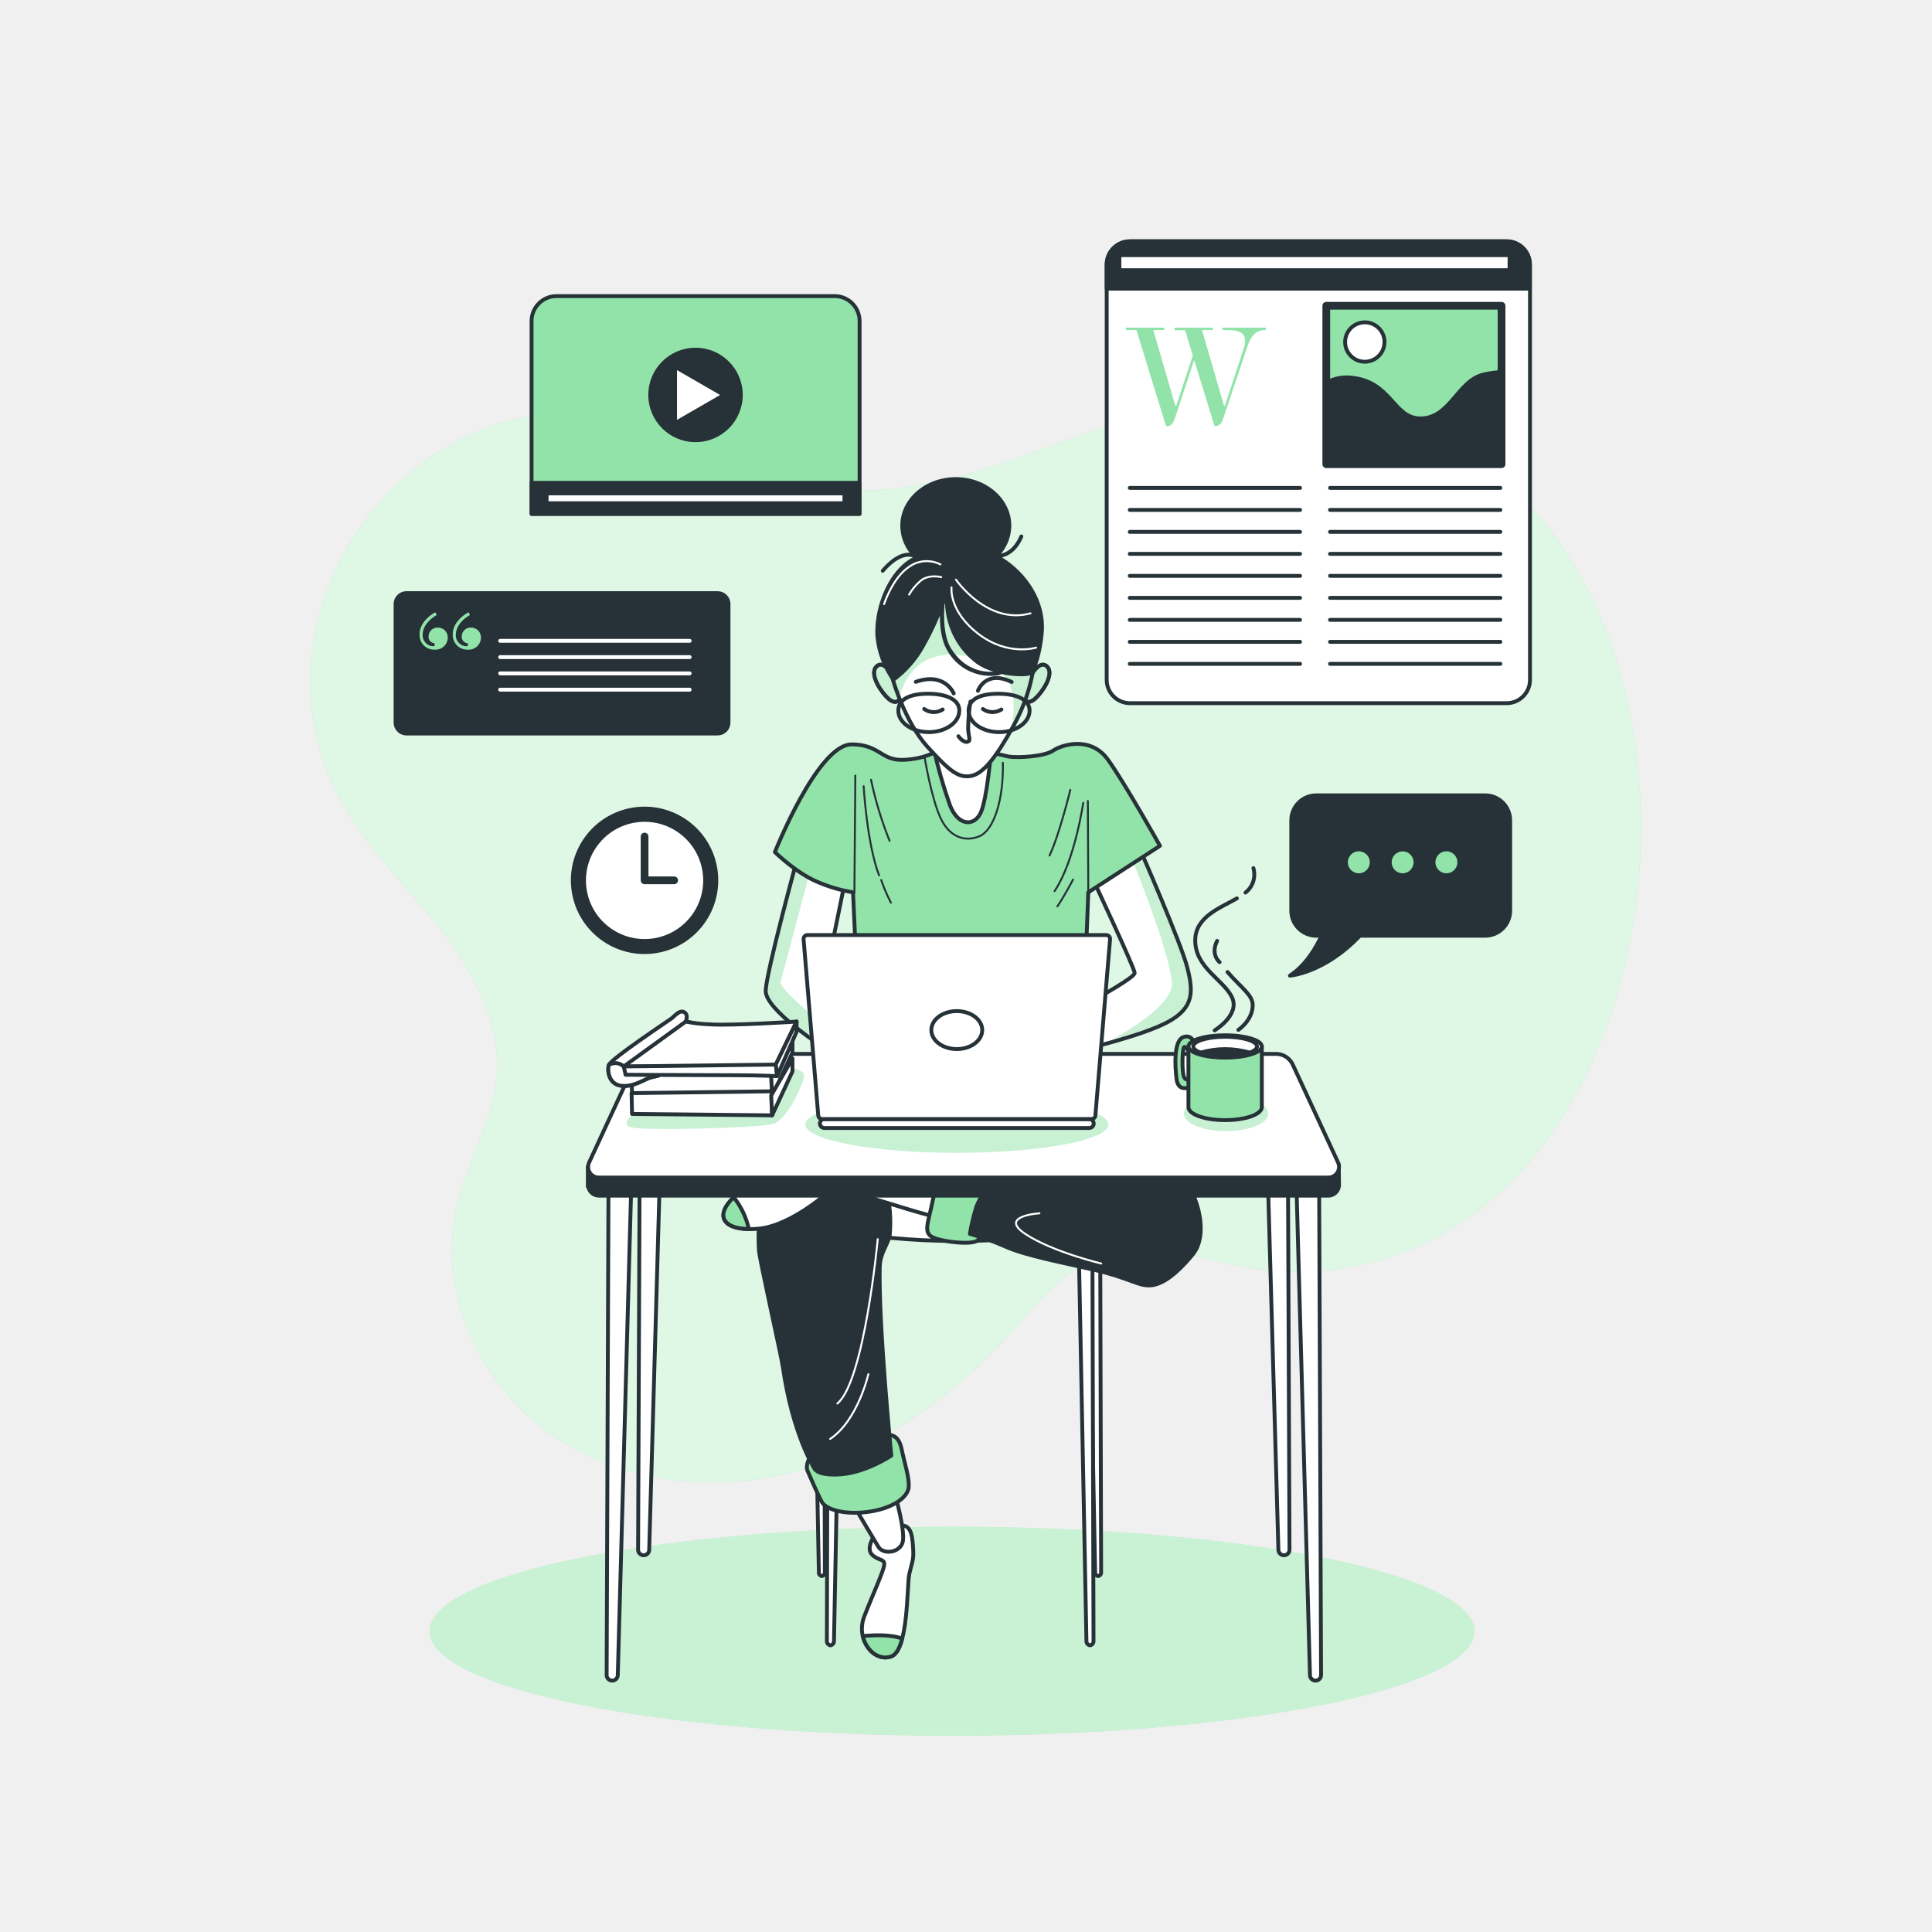
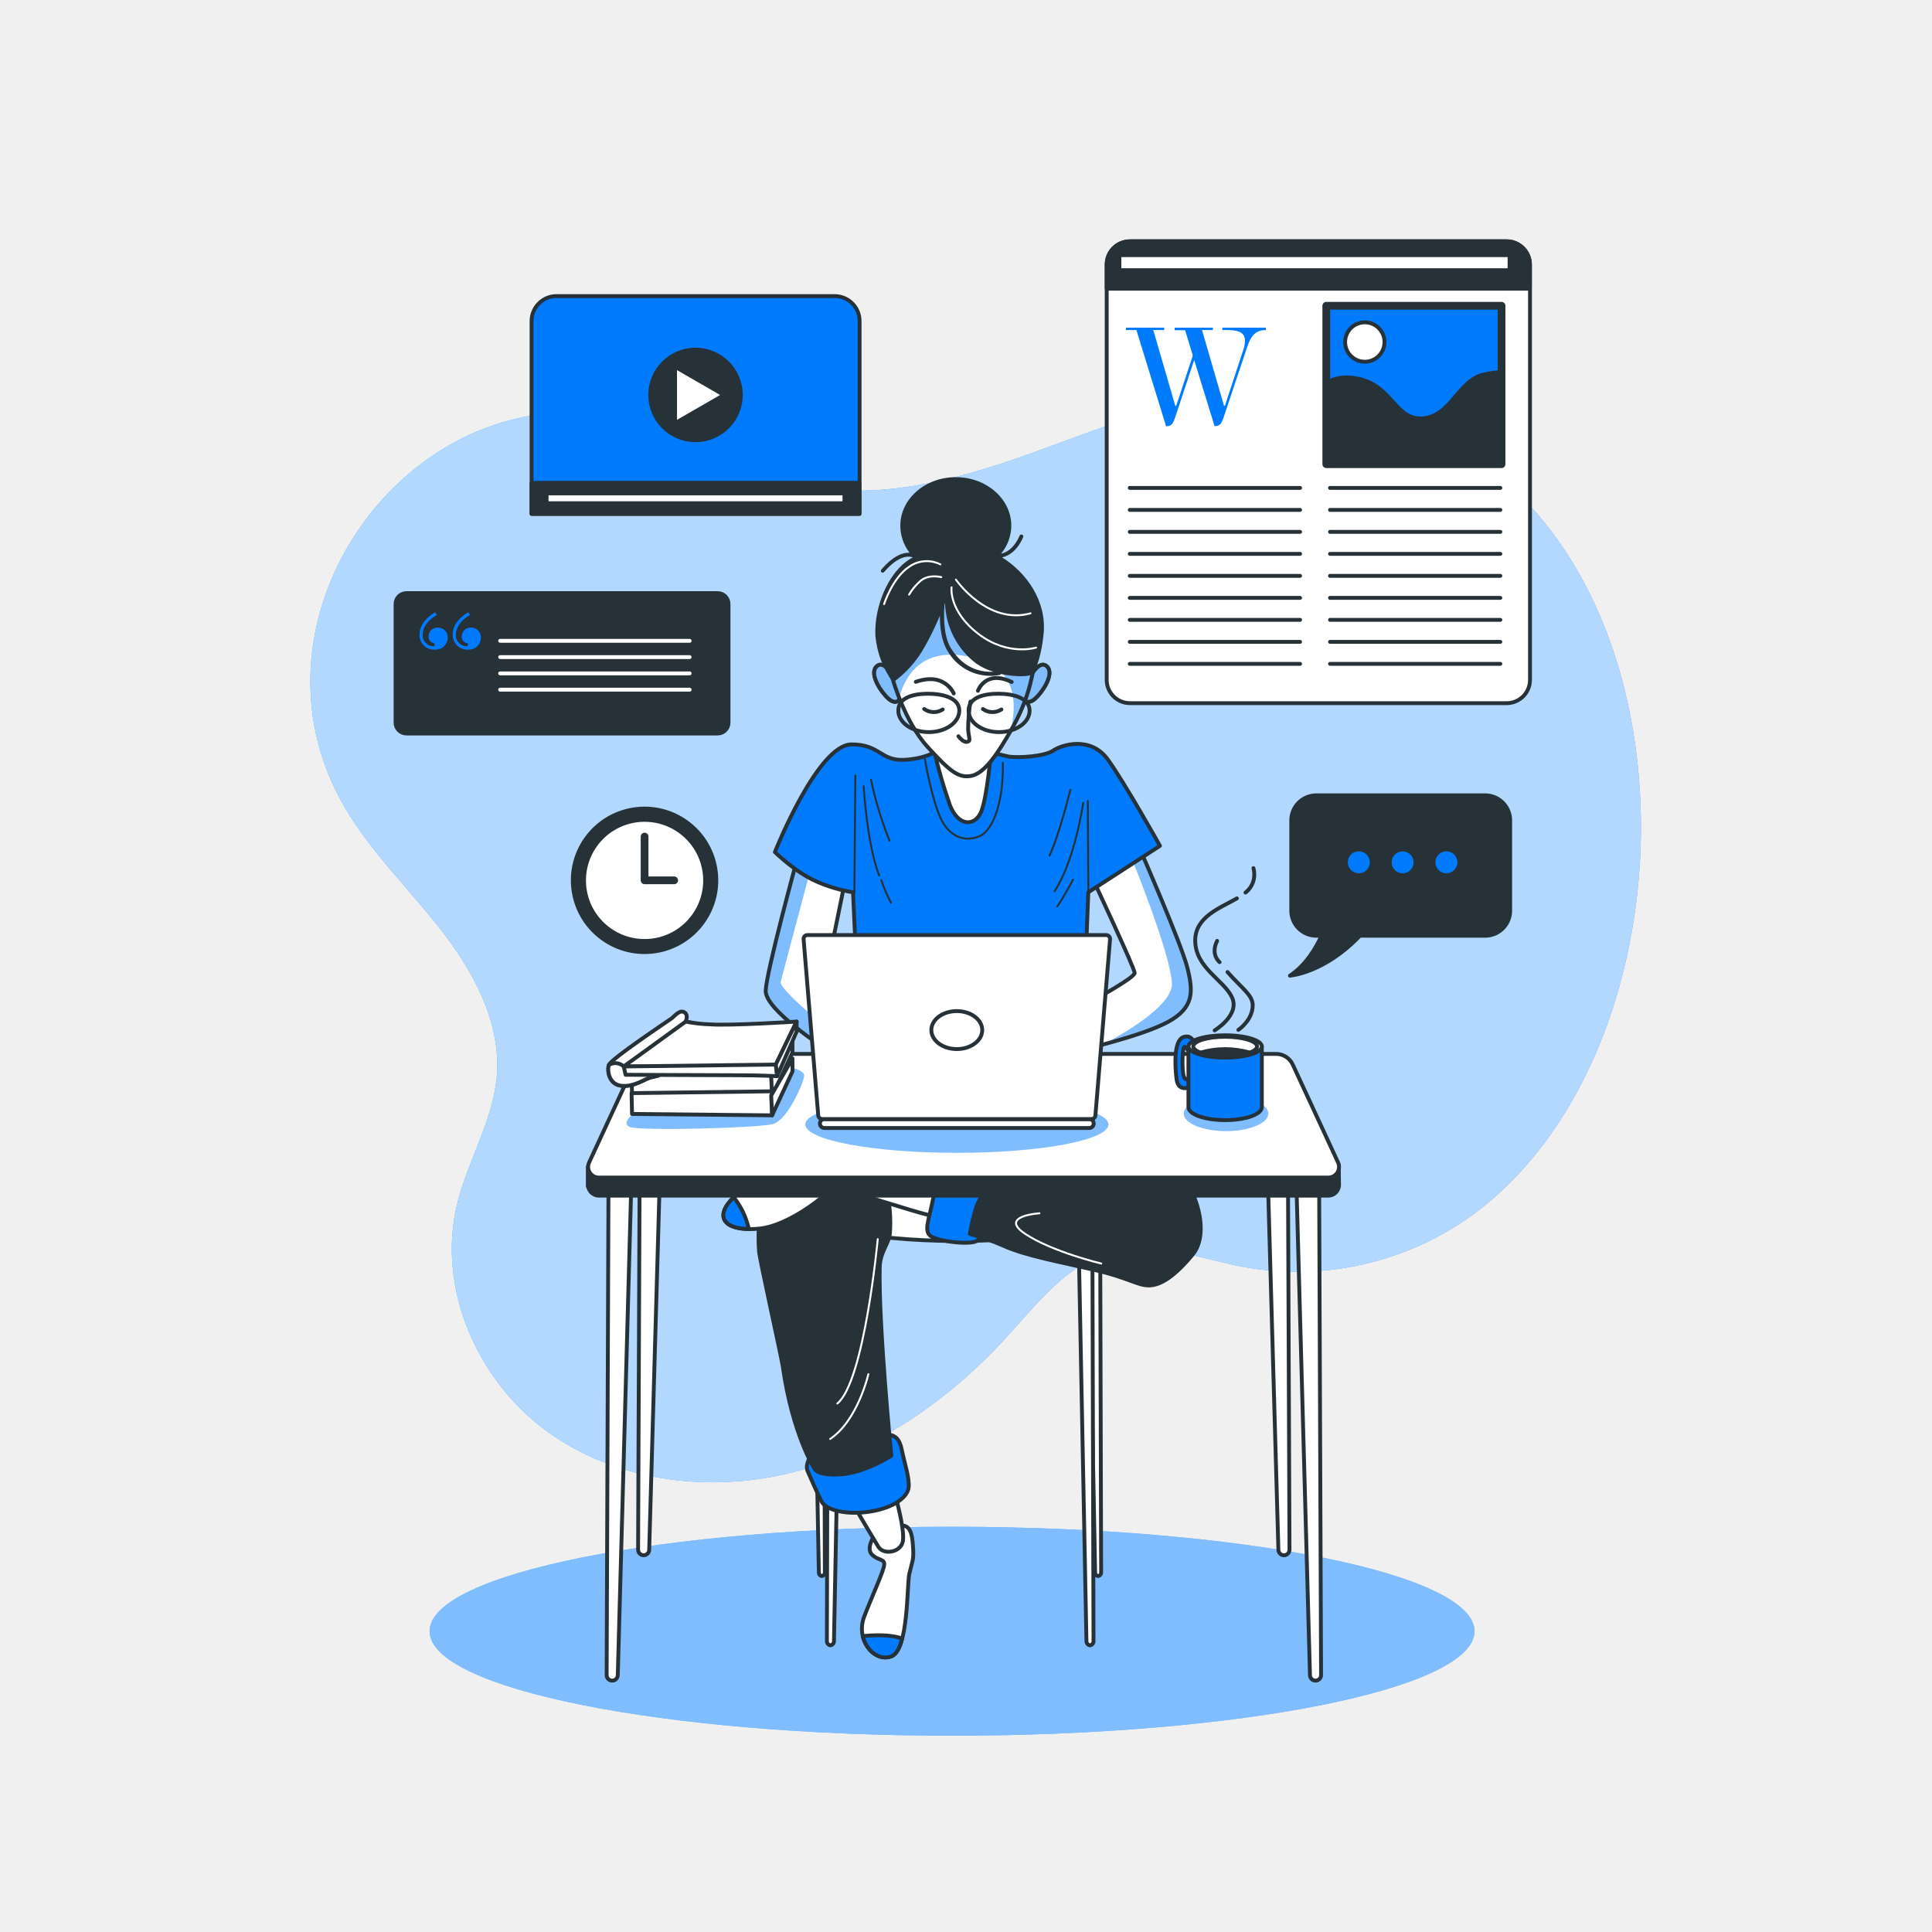
<svg xmlns="http://www.w3.org/2000/svg" viewBox="0 0 500 500">
  <defs>
-     <clipPath id="freepik--clip-path--inject-1--inject-92">
+     <clipPath id="freepik--clip-path--inject-1--inject-241">
      <path d="M283,227.87s10.65,22.73,10.65,23.93-9.45,6.34-11.25,7.42a43.72,43.72,0,0,1-4.31,2.15l1.08,10.53s16.27-3.71,23.09-7.42,6.58-7.9,5-14.12-12.09-30.26-12.09-30.26Z" style="fill:#fff;stroke:#263238;stroke-linecap:round;stroke-linejoin:round" />
    </clipPath>
-     <clipPath id="freepik--clip-path-2--inject-1--inject-92">
+     <clipPath id="freepik--clip-path-2--inject-1--inject-241">
      <path d="M206.16,222.85s-7.77,28.47-8,33.5,15.43,14.95,16,15.55-.89-17.3-.89-17.3l5.31-26Z" style="fill:#fff;stroke:#263238;stroke-linecap:round;stroke-linejoin:round" />
    </clipPath>
-     <clipPath id="freepik--clip-path-3--inject-1--inject-92">
+     <clipPath id="freepik--clip-path-3--inject-1--inject-241">
      <path d="M231.05,175.83s3.11,11,9,17.47,8,8,11.13,7.53,6.46-4.54,11.12-13,5-14.95,5.39-15.55-1-12.56-7.66-17.71-14.12-7.41-20.58-1.79S228.89,167.57,231.05,175.83Z" style="fill:#fff;stroke:#263238;stroke-linecap:round;stroke-linejoin:round" />
    </clipPath>
  </defs>
-   <g id="freepik--background-simple--inject-1--inject-92">
-     <path d="M424.57,219.77c1.53-41.42-13.35-83.34-46.15-103.29-16.19-9.85-35.12-15.62-54.06-14.77-20.32.91-39.45,9.18-58.61,16s-39.91,12.27-59.66,7.43c-14.29-3.5-26.86-12.15-41-16.09C109.38,93.54,60.87,156.75,88.13,207c6.69,12.32,17,22.2,25.67,33.23s15.94,24.35,14.77,38.32c-1,11.57-7.56,21.87-10.29,33.15-5.22,21.61,5.14,45.38,23.05,58.55S183.4,386.49,205,381.07s40.6-18.68,55.57-35.1c8-8.8,15.84-19.08,27.35-22.07,11.05-2.86,22.44,1.8,33.65,3.94a77.49,77.49,0,0,0,59.77-13.6C408.39,294.23,423.19,257.2,424.57,219.77Z" style="fill:#92E3A9" />
+   <g id="freepik--background-simple--inject-1--inject-241">
+     <path d="M424.57,219.77c1.53-41.42-13.35-83.34-46.15-103.29-16.19-9.85-35.12-15.62-54.06-14.77-20.32.91-39.45,9.18-58.61,16s-39.91,12.27-59.66,7.43c-14.29-3.5-26.86-12.15-41-16.09C109.38,93.54,60.87,156.75,88.13,207c6.69,12.32,17,22.2,25.67,33.23s15.94,24.35,14.77,38.32c-1,11.57-7.56,21.87-10.29,33.15-5.22,21.61,5.14,45.38,23.05,58.55S183.4,386.49,205,381.07s40.6-18.68,55.57-35.1c8-8.8,15.84-19.08,27.35-22.07,11.05-2.86,22.44,1.8,33.65,3.94a77.49,77.49,0,0,0,59.77-13.6C408.39,294.23,423.19,257.2,424.57,219.77Z" style="fill:#017BFE" />
    <path d="M424.57,219.77c1.53-41.42-13.35-83.34-46.15-103.29-16.19-9.85-35.12-15.62-54.06-14.77-20.32.91-39.45,9.18-58.61,16s-39.91,12.27-59.66,7.43c-14.29-3.5-26.86-12.15-41-16.09C109.38,93.54,60.87,156.75,88.13,207c6.69,12.32,17,22.2,25.67,33.23s15.94,24.35,14.77,38.32c-1,11.57-7.56,21.87-10.29,33.15-5.22,21.61,5.14,45.38,23.05,58.55S183.4,386.49,205,381.07s40.6-18.68,55.57-35.1c8-8.8,15.84-19.08,27.35-22.07,11.05-2.86,22.44,1.8,33.65,3.94a77.49,77.49,0,0,0,59.77-13.6C408.39,294.23,423.19,257.2,424.57,219.77Z" style="fill:#fff;opacity:0.7" />
  </g>
-   <g id="freepik--Shadow--inject-1--inject-92">
-     <ellipse cx="246.39" cy="422.16" rx="135.21" ry="27.04" style="fill:#92E3A9" />
+   <g id="freepik--Shadow--inject-1--inject-241">
+     <ellipse cx="246.39" cy="422.16" rx="135.21" ry="27.04" style="fill:#017BFE" />
    <ellipse cx="246.39" cy="422.16" rx="135.21" ry="27.04" style="fill:#fff;opacity:0.5" />
  </g>
-   <g id="freepik--graphics-2--inject-1--inject-92">
+   <g id="freepik--graphics-2--inject-1--inject-241">
    <rect x="286.41" y="62.45" width="109.55" height="119.53" rx="6.03" style="fill:#fff;stroke:#263238;stroke-linecap:round;stroke-linejoin:round" />
    <path d="M292.44,62.45h97.48a6,6,0,0,1,6,6v6.26a0,0,0,0,1,0,0H286.41a0,0,0,0,1,0,0V68.48A6,6,0,0,1,292.44,62.45Z" style="fill:#263238;stroke:#263238;stroke-linecap:round;stroke-linejoin:round" />
    <line x1="292.38" y1="126.27" x2="336.46" y2="126.27" style="fill:none;stroke:#263238;stroke-linecap:round;stroke-linejoin:round" />
    <line x1="292.38" y1="131.96" x2="336.46" y2="131.96" style="fill:none;stroke:#263238;stroke-linecap:round;stroke-linejoin:round" />
    <line x1="292.38" y1="137.65" x2="336.46" y2="137.65" style="fill:none;stroke:#263238;stroke-linecap:round;stroke-linejoin:round" />
    <line x1="292.38" y1="143.34" x2="336.46" y2="143.34" style="fill:none;stroke:#263238;stroke-linecap:round;stroke-linejoin:round" />
    <line x1="292.38" y1="149.03" x2="336.46" y2="149.03" style="fill:none;stroke:#263238;stroke-linecap:round;stroke-linejoin:round" />
    <line x1="292.38" y1="154.73" x2="336.46" y2="154.73" style="fill:none;stroke:#263238;stroke-linecap:round;stroke-linejoin:round" />
    <line x1="292.38" y1="160.42" x2="336.46" y2="160.42" style="fill:none;stroke:#263238;stroke-linecap:round;stroke-linejoin:round" />
    <line x1="292.38" y1="166.11" x2="336.46" y2="166.11" style="fill:none;stroke:#263238;stroke-linecap:round;stroke-linejoin:round" />
    <line x1="292.38" y1="171.8" x2="336.46" y2="171.8" style="fill:none;stroke:#263238;stroke-linecap:round;stroke-linejoin:round" />
    <line x1="344.21" y1="126.27" x2="388.29" y2="126.27" style="fill:none;stroke:#263238;stroke-linecap:round;stroke-linejoin:round" />
    <line x1="344.21" y1="131.96" x2="388.29" y2="131.96" style="fill:none;stroke:#263238;stroke-linecap:round;stroke-linejoin:round" />
    <line x1="344.21" y1="137.65" x2="388.29" y2="137.65" style="fill:none;stroke:#263238;stroke-linecap:round;stroke-linejoin:round" />
    <line x1="344.21" y1="143.34" x2="388.29" y2="143.34" style="fill:none;stroke:#263238;stroke-linecap:round;stroke-linejoin:round" />
    <line x1="344.21" y1="149.03" x2="388.29" y2="149.03" style="fill:none;stroke:#263238;stroke-linecap:round;stroke-linejoin:round" />
    <line x1="344.21" y1="154.73" x2="388.29" y2="154.73" style="fill:none;stroke:#263238;stroke-linecap:round;stroke-linejoin:round" />
    <line x1="344.21" y1="160.42" x2="388.29" y2="160.42" style="fill:none;stroke:#263238;stroke-linecap:round;stroke-linejoin:round" />
    <line x1="344.21" y1="166.11" x2="388.29" y2="166.11" style="fill:none;stroke:#263238;stroke-linecap:round;stroke-linejoin:round" />
    <line x1="344.21" y1="171.8" x2="388.29" y2="171.8" style="fill:none;stroke:#263238;stroke-linecap:round;stroke-linejoin:round" />
-     <path d="M321.86,90.24a7.08,7.08,0,0,0,.34-2.09c0-2.59-2.63-2.74-5.21-2.74h-.65V84.8H327.6v.61c-2.93,0-4,1.87-4.91,4.64l-6,17.91c-.45,1.33-.83,2.32-2.24,2.32h-.12l-5.28-17.11L304.14,108c-.46,1.33-.84,2.32-2.25,2.32h-.11L294.1,85.41h-2.7V84.8h9.88v.61h-2.81l5.7,19.62h.23L308.7,92l-2-6.54H304V84.8h9.89v.61h-2.81l5.7,19.62H317Z" style="fill:#92E3A9" />
-     <rect x="343.24" y="79.13" width="45.36" height="41" style="fill:#92E3A9;stroke:#263238;stroke-linecap:round;stroke-linejoin:round;stroke-width:2px" />
+     <path d="M321.86,90.24a7.08,7.08,0,0,0,.34-2.09c0-2.59-2.63-2.74-5.21-2.74h-.65V84.8H327.6v.61c-2.93,0-4,1.87-4.91,4.64l-6,17.91c-.45,1.33-.83,2.32-2.24,2.32h-.12l-5.28-17.11L304.14,108c-.46,1.33-.84,2.32-2.25,2.32h-.11L294.1,85.41h-2.7V84.8h9.88v.61h-2.81l5.7,19.62h.23L308.7,92l-2-6.54H304V84.8h9.89v.61h-2.81l5.7,19.62H317Z" style="fill:#017BFE" />
+     <rect x="343.24" y="79.13" width="45.36" height="41" style="fill:#017BFE;stroke:#263238;stroke-linecap:round;stroke-linejoin:round;stroke-width:2px" />
    <path d="M388.6,96.27a28,28,0,0,0-4.52.63c-6.89,1.5-8.69,11.39-16.48,11.39-6.9,0-7.49-9.29-17.38-10.49a10.92,10.92,0,0,0-7,1.24v21.09H388.6Z" style="fill:#263238;stroke:#263238;stroke-linecap:round;stroke-linejoin:round" />
    <path d="M358.31,88.51a5.1,5.1,0,1,1-5.09-5.09A5.09,5.09,0,0,1,358.31,88.51Z" style="fill:#fff;stroke:#263238;stroke-linecap:round;stroke-linejoin:round" />
    <rect x="289.7" y="66.04" width="100.97" height="3.89" style="fill:#fff;stroke:#263238;stroke-linecap:round;stroke-linejoin:round" />
    <path d="M384.37,205.83H340.66a6.48,6.48,0,0,0-6.48,6.48v23.38a6.48,6.48,0,0,0,6.48,6.48H342c-1.36,3-4,7.6-8.17,10.33,0,0,8.87-.62,18.11-10.33h32.41a6.48,6.48,0,0,0,6.48-6.48V212.31A6.48,6.48,0,0,0,384.37,205.83Z" style="fill:#263238;stroke:#263238;stroke-linecap:round;stroke-linejoin:round" />
-     <path d="M355,223.17a3.34,3.34,0,1,0-3.33,3.33A3.34,3.34,0,0,0,355,223.17Z" style="fill:#92E3A9;stroke:#263238;stroke-linecap:round;stroke-linejoin:round" />
-     <path d="M366.33,223.17A3.33,3.33,0,1,0,363,226.5,3.34,3.34,0,0,0,366.33,223.17Z" style="fill:#92E3A9;stroke:#263238;stroke-linecap:round;stroke-linejoin:round" />
-     <path d="M377.67,223.17a3.34,3.34,0,1,0-3.34,3.33A3.35,3.35,0,0,0,377.67,223.17Z" style="fill:#92E3A9;stroke:#263238;stroke-linecap:round;stroke-linejoin:round" />
+     <path d="M355,223.17a3.34,3.34,0,1,0-3.33,3.33A3.34,3.34,0,0,0,355,223.17Z" style="fill:#017BFE;stroke:#263238;stroke-linecap:round;stroke-linejoin:round" />
+     <path d="M366.33,223.17A3.33,3.33,0,1,0,363,226.5,3.34,3.34,0,0,0,366.33,223.17Z" style="fill:#017BFE;stroke:#263238;stroke-linecap:round;stroke-linejoin:round" />
+     <path d="M377.67,223.17a3.34,3.34,0,1,0-3.34,3.33A3.35,3.35,0,0,0,377.67,223.17Z" style="fill:#017BFE;stroke:#263238;stroke-linecap:round;stroke-linejoin:round" />
  </g>
-   <g id="freepik--graphics-1--inject-1--inject-92">
-     <path d="M144,76.63H216a6.46,6.46,0,0,1,6.46,6.46V133a0,0,0,0,1,0,0H137.57a0,0,0,0,1,0,0V83.09A6.46,6.46,0,0,1,144,76.63Z" style="fill:#92E3A9;stroke:#263238;stroke-linecap:round;stroke-linejoin:round" />
+   <g id="freepik--graphics-1--inject-1--inject-241">
+     <path d="M144,76.63H216a6.46,6.46,0,0,1,6.46,6.46V133a0,0,0,0,1,0,0H137.57a0,0,0,0,1,0,0V83.09A6.46,6.46,0,0,1,144,76.63Z" style="fill:#017BFE;stroke:#263238;stroke-linecap:round;stroke-linejoin:round" />
    <rect x="137.57" y="124.95" width="84.85" height="8.02" style="fill:#263238;stroke:#263238;stroke-linecap:round;stroke-linejoin:round" />
    <rect x="141.46" y="127.69" width="77.08" height="2.54" style="fill:#fff;stroke:#263238;stroke-linecap:round;stroke-linejoin:round" />
    <circle cx="180" cy="102.21" r="11.72" style="fill:#263238;stroke:#263238;stroke-linecap:round;stroke-linejoin:round" />
    <polygon points="174.71 94.92 187.36 102.22 174.71 109.52 174.71 94.92" style="fill:#fff;stroke:#263238;stroke-linecap:round;stroke-linejoin:round" />
    <rect x="102.37" y="153.5" width="86.17" height="36.33" rx="2.82" style="fill:#263238;stroke:#263238;stroke-linecap:round;stroke-linejoin:round" />
-     <path d="M112.63,158.45l.42.7c-1.9,1.06-3.67,2.92-3.67,5.1a2.82,2.82,0,0,0,2.69,3c.28,0,.47-.14.47-.42s-.14-.37-.42-.42a1.65,1.65,0,0,1-1.21-1.76,2.29,2.29,0,0,1,2.46-2.23,2.52,2.52,0,0,1,2.51,2.6,3.15,3.15,0,0,1-3.3,3.11,3.76,3.76,0,0,1-4-3.9C108.55,161.7,110.5,159.66,112.63,158.45Zm8.59,0,.42.7c-1.91,1.06-3.67,2.92-3.67,5.1a2.81,2.81,0,0,0,2.69,3c.28,0,.47-.14.47-.42s-.14-.37-.42-.42a1.65,1.65,0,0,1-1.21-1.76,2.28,2.28,0,0,1,2.46-2.23,2.52,2.52,0,0,1,2.51,2.6,3.16,3.16,0,0,1-3.3,3.11,3.77,3.77,0,0,1-4-3.9C117.13,161.7,119.08,159.66,121.22,158.45Z" style="fill:#92E3A9" />
+     <path d="M112.63,158.45l.42.7c-1.9,1.06-3.67,2.92-3.67,5.1a2.82,2.82,0,0,0,2.69,3c.28,0,.47-.14.47-.42s-.14-.37-.42-.42a1.65,1.65,0,0,1-1.21-1.76,2.29,2.29,0,0,1,2.46-2.23,2.52,2.52,0,0,1,2.51,2.6,3.15,3.15,0,0,1-3.3,3.11,3.76,3.76,0,0,1-4-3.9C108.55,161.7,110.5,159.66,112.63,158.45Zm8.59,0,.42.7c-1.91,1.06-3.67,2.92-3.67,5.1a2.81,2.81,0,0,0,2.69,3c.28,0,.47-.14.47-.42s-.14-.37-.42-.42a1.65,1.65,0,0,1-1.21-1.76,2.28,2.28,0,0,1,2.46-2.23,2.52,2.52,0,0,1,2.51,2.6,3.16,3.16,0,0,1-3.3,3.11,3.77,3.77,0,0,1-4-3.9C117.13,161.7,119.08,159.66,121.22,158.45Z" style="fill:#017BFE" />
    <line x1="129.44" y1="165.85" x2="178.48" y2="165.85" style="fill:none;stroke:#fff;stroke-linecap:round;stroke-linejoin:round" />
    <line x1="129.44" y1="170.06" x2="178.48" y2="170.06" style="fill:none;stroke:#fff;stroke-linecap:round;stroke-linejoin:round" />
    <line x1="129.44" y1="174.27" x2="178.48" y2="174.27" style="fill:none;stroke:#fff;stroke-linecap:round;stroke-linejoin:round" />
    <line x1="129.44" y1="178.49" x2="178.48" y2="178.49" style="fill:none;stroke:#fff;stroke-linecap:round;stroke-linejoin:round" />
    <circle cx="166.82" cy="227.83" r="18.57" transform="translate(-34.53 29.85) rotate(-9.27)" style="fill:#263238;stroke:#263238;stroke-linecap:round;stroke-linejoin:round" />
    <circle cx="166.82" cy="227.83" r="15.67" transform="translate(-114.45 202.86) rotate(-48.71)" style="fill:#fff;stroke:#263238;stroke-linecap:round;stroke-linejoin:round" />
    <polyline points="166.82 216.5 166.82 227.83 174.48 227.83" style="fill:none;stroke:#263238;stroke-linecap:round;stroke-linejoin:round;stroke-width:2px" />
  </g>
-   <g id="freepik--Character--inject-1--inject-92">
+   <g id="freepik--Character--inject-1--inject-241">
    <path d="M283,227.87s10.65,22.73,10.65,23.93-9.45,6.34-11.25,7.42a43.72,43.72,0,0,1-4.31,2.15l1.08,10.53s16.27-3.71,23.09-7.42,6.58-7.9,5-14.12-12.09-30.26-12.09-30.26Z" style="fill:#fff" />
-     <g style="clip-path:url(#freepik--clip-path--inject-1--inject-92)">
-       <path d="M302.23,264.48c6.82-3.71,6.58-7.9,5-14.12s-12.09-30.26-12.09-30.26l-1.7,1.08-.54,1s9.81,24.08,10.4,32.1c.4,5.39-10.45,12.11-17.62,15.95C291,268.82,298.24,266.65,302.23,264.48Z" style="fill:#92E3A9;opacity:0.5;mix-blend-mode:multiply" />
+     <g style="clip-path:url(#freepik--clip-path--inject-1--inject-241)">
+       <path d="M302.23,264.48c6.82-3.71,6.58-7.9,5-14.12s-12.09-30.26-12.09-30.26l-1.7,1.08-.54,1s9.81,24.08,10.4,32.1c.4,5.39-10.45,12.11-17.62,15.95C291,268.82,298.24,266.65,302.23,264.48Z" style="fill:#017BFE;opacity:0.5;mix-blend-mode:multiply" />
    </g>
    <path d="M283,227.87s10.65,22.73,10.65,23.93-9.45,6.34-11.25,7.42a43.72,43.72,0,0,1-4.31,2.15l1.08,10.53s16.27-3.71,23.09-7.42,6.58-7.9,5-14.12-12.09-30.26-12.09-30.26Z" style="fill:none;stroke:#263238;stroke-linecap:round;stroke-linejoin:round" />
    <path d="M206.16,222.85s-7.77,28.47-8,33.5,15.43,14.95,16,15.55-.89-17.3-.89-17.3l5.31-26Z" style="fill:#fff" />
-     <g style="clip-path:url(#freepik--clip-path-2--inject-1--inject-92)">
-       <path d="M209.72,225.18l-.17-.77-3.39-1.56s-7.77,28.47-8,33.5,15.43,14.95,16,15.55c.23.24.14-2.44-.05-5.75-4.66-3.95-11.35-9.51-12.13-11.85" style="fill:#92E3A9;opacity:0.5;mix-blend-mode:multiply" />
+     <g style="clip-path:url(#freepik--clip-path-2--inject-1--inject-241)">
+       <path d="M209.72,225.18l-.17-.77-3.39-1.56s-7.77,28.47-8,33.5,15.43,14.95,16,15.55c.23.24.14-2.44-.05-5.75-4.66-3.95-11.35-9.51-12.13-11.85" style="fill:#017BFE;opacity:0.5;mix-blend-mode:multiply" />
    </g>
    <path d="M206.16,222.85s-7.77,28.47-8,33.5,15.43,14.95,16,15.55-.89-17.3-.89-17.3l5.31-26Z" style="fill:none;stroke:#263238;stroke-linecap:round;stroke-linejoin:round" />
-     <path d="M242.65,194.25s-3,2.16-8.85,2.4-6.13-4-13.4-4c-8.81,0-19.86,27.87-19.86,27.87s5.5,5.39,10.89,7.66a38.62,38.62,0,0,0,9.33,2.75l.84,18.31h59.34l.71-18.31L300.2,218.9s-9.1-16.27-13.52-22.37-11.85-3.83-14.12-2.28-9,1.92-11.48,1.56a99.14,99.14,0,0,1-9.58-2.63S247.68,190,242.65,194.25Z" style="fill:#92E3A9;stroke:#263238;stroke-linecap:round;stroke-linejoin:round" />
+     <path d="M242.65,194.25s-3,2.16-8.85,2.4-6.13-4-13.4-4c-8.81,0-19.86,27.87-19.86,27.87s5.5,5.39,10.89,7.66a38.62,38.62,0,0,0,9.33,2.75l.84,18.31h59.34l.71-18.31L300.2,218.9s-9.1-16.27-13.52-22.37-11.85-3.83-14.12-2.28-9,1.92-11.48,1.56a99.14,99.14,0,0,1-9.58-2.63S247.68,190,242.65,194.25Z" style="fill:#017BFE;stroke:#263238;stroke-linecap:round;stroke-linejoin:round" />
    <line x1="221.36" y1="200.71" x2="221.12" y2="231.1" style="fill:none;stroke:#263238;stroke-linecap:round;stroke-linejoin:round;stroke-width:0.5px" />
    <path d="M223.51,203.47s.84,14.83,4,23.09" style="fill:none;stroke:#263238;stroke-linecap:round;stroke-linejoin:round;stroke-width:0.5px" />
    <path d="M228.06,227.75a40.79,40.79,0,0,0,2.51,5.86" style="fill:none;stroke:#263238;stroke-linecap:round;stroke-linejoin:round;stroke-width:0.5px" />
    <path d="M225.42,201.79a94.91,94.91,0,0,0,4.79,15.79" style="fill:none;stroke:#263238;stroke-linecap:round;stroke-linejoin:round;stroke-width:0.5px" />
    <path d="M277,204.42s-2.87,11.73-5.39,17" style="fill:none;stroke:#263238;stroke-linecap:round;stroke-linejoin:round;stroke-width:0.5px" />
    <line x1="281.65" y1="230.98" x2="281.53" y2="207.29" style="fill:none;stroke:#263238;stroke-linecap:round;stroke-linejoin:round;stroke-width:0.5px" />
    <path d="M280.34,207.77s-2.16,15-7.42,22.85" style="fill:none;stroke:#263238;stroke-linecap:round;stroke-linejoin:round;stroke-width:0.5px" />
    <path d="M277.71,227.63s-2.4,4.55-4.07,6.94" style="fill:none;stroke:#263238;stroke-linecap:round;stroke-linejoin:round;stroke-width:0.5px" />
    <path d="M239.3,196.05s1.68,10.29,4.07,15.55,6.58,6.34,10.17,4.79,6.22-9.22,6-19" style="fill:none;stroke:#263238;stroke-linecap:round;stroke-linejoin:round;stroke-width:0.5px" />
-     <path d="M230.81,174.51s-2.28-3.94-4.07-1.91,1.44,6.7,3.23,8.25,3.11.6,3-1.07S230.81,174.51,230.81,174.51Z" style="fill:#92E3A9;stroke:#263238;stroke-linecap:round;stroke-linejoin:round" />
+     <path d="M230.81,174.51s-2.28-3.94-4.07-1.91,1.44,6.7,3.23,8.25,3.11.6,3-1.07S230.81,174.51,230.81,174.51Z" style="fill:#017BFE;stroke:#263238;stroke-linecap:round;stroke-linejoin:round" />
    <path d="M230.81,174.51s-2.28-3.94-4.07-1.91,1.44,6.7,3.23,8.25,3.11.6,3-1.07S230.81,174.51,230.81,174.51Z" style="fill:#fff;opacity:0.5" />
    <path d="M230.81,174.51s-2.28-3.94-4.07-1.91,1.44,6.7,3.23,8.25,3.11.6,3-1.07S230.81,174.51,230.81,174.51Z" style="fill:none;stroke:#263238;stroke-linecap:round;stroke-linejoin:round" />
-     <path d="M267,174.51s2.27-3.94,4.07-1.91-1.44,6.7-3.23,8.25-3.12.6-3-1.07S267,174.51,267,174.51Z" style="fill:#92E3A9;stroke:#263238;stroke-linecap:round;stroke-linejoin:round" />
+     <path d="M267,174.51s2.27-3.94,4.07-1.91-1.44,6.7-3.23,8.25-3.12.6-3-1.07S267,174.51,267,174.51Z" style="fill:#017BFE;stroke:#263238;stroke-linecap:round;stroke-linejoin:round" />
    <path d="M267,174.51s2.27-3.94,4.07-1.91-1.44,6.7-3.23,8.25-3.12.6-3-1.07S267,174.51,267,174.51Z" style="fill:#fff;opacity:0.5" />
    <path d="M267,174.51s2.27-3.94,4.07-1.91-1.44,6.7-3.23,8.25-3.12.6-3-1.07S267,174.51,267,174.51Z" style="fill:none;stroke:#263238;stroke-linecap:round;stroke-linejoin:round" />
    <path d="M241.57,193.42a128.86,128.86,0,0,0,4.31,15.07c2.16,5.38,6.22,5.38,7.9,1.91S256.53,194,256.53,194,245.28,195.57,241.57,193.42Z" style="fill:#fff;stroke:#263238;stroke-linecap:round;stroke-linejoin:round" />
    <path d="M231.05,175.83s3.11,11,9,17.47,8,8,11.13,7.53,6.46-4.54,11.12-13,5-14.95,5.39-15.55-1-12.56-7.66-17.71-14.12-7.41-20.58-1.79S228.89,167.57,231.05,175.83Z" style="fill:#fff" />
-     <g style="clip-path:url(#freepik--clip-path-3--inject-1--inject-92)">
-       <path d="M260,154.53c-6.7-5.14-14.12-7.41-20.58-1.79s-10.53,14.83-8.37,23.09c0,0,.59,2.12,1.76,5a3.78,3.78,0,0,1,.15-1.09c1.43-4.53,5.65-13.3,19.85-9.28,11.28,3.18,9.9,13.1,8.85,18.39l.61-1.1c4.67-8.49,5-14.95,5.39-15.55S266.7,159.68,260,154.53Z" style="fill:#92E3A9;opacity:0.5;mix-blend-mode:multiply" />
+     <g style="clip-path:url(#freepik--clip-path-3--inject-1--inject-241)">
+       <path d="M260,154.53c-6.7-5.14-14.12-7.41-20.58-1.79s-10.53,14.83-8.37,23.09c0,0,.59,2.12,1.76,5a3.78,3.78,0,0,1,.15-1.09c1.43-4.53,5.65-13.3,19.85-9.28,11.28,3.18,9.9,13.1,8.85,18.39l.61-1.1c4.67-8.49,5-14.95,5.39-15.55S266.7,159.68,260,154.53Z" style="fill:#017BFE;opacity:0.5;mix-blend-mode:multiply" />
    </g>
    <path d="M231.05,175.83s3.11,11,9,17.47,8,8,11.13,7.53,6.46-4.54,11.12-13,5-14.95,5.39-15.55-1-12.56-7.66-17.71-14.12-7.41-20.58-1.79S228.89,167.57,231.05,175.83Z" style="fill:none;stroke:#263238;stroke-linecap:round;stroke-linejoin:round" />
    <path d="M251.15,181.57a48.77,48.77,0,0,0-.6,7.06c.12,2.39.84,3.11-.24,3.35s-2.27-1.44-2.27-1.44" style="fill:none;stroke:#263238;stroke-linecap:round;stroke-linejoin:round" />
    <path d="M239.18,183.49a4.24,4.24,0,0,0,4.79.12" style="fill:none;stroke:#263238;stroke-linecap:round;stroke-linejoin:round" />
    <path d="M254.38,183.49a4.23,4.23,0,0,0,4.78.12" style="fill:none;stroke:#263238;stroke-linecap:round;stroke-linejoin:round" />
    <path d="M246.82,179.46s-2.28-5.63-9.81-3" style="fill:none;stroke:#263238;stroke-linecap:round;stroke-linejoin:round" />
    <path d="M253.09,178.77s1.91-5.51,8.73-2.28" style="fill:none;stroke:#263238;stroke-linecap:round;stroke-linejoin:round" />
    <path d="M248.27,183.9c0,3.08-3.53,5.57-7.89,5.57s-7.9-2.49-7.9-5.57,3.3-4.36,7.66-4.36S248.27,180.83,248.27,183.9Z" style="fill:none;stroke:#263238;stroke-linecap:round;stroke-linejoin:round" />
    <path d="M266.46,183.9c0,3.08-3.54,5.57-7.9,5.57s-7.89-2.49-7.89-5.57,3.29-4.36,7.65-4.36S266.46,180.83,266.46,183.9Z" style="fill:none;stroke:#263238;stroke-linecap:round;stroke-linejoin:round" />
    <path d="M165.63,279.83l-.49,121.23a1.44,1.44,0,0,0,1.44,1.44h0a1.43,1.43,0,0,0,1.43-1.39L171.47,280Z" style="fill:#fff;stroke:#263238;stroke-linecap:round;stroke-linejoin:round" />
    <path d="M157.47,308.17,157,433.5a1.43,1.43,0,0,0,1.44,1.44h0a1.44,1.44,0,0,0,1.44-1.38l3.45-125.23Z" style="fill:#fff;stroke:#263238;stroke-linecap:round;stroke-linejoin:round" />
    <path d="M333.23,279.83l.49,121.23a1.43,1.43,0,0,1-1.43,1.44h0a1.44,1.44,0,0,1-1.44-1.39L327.4,280Z" style="fill:#fff;stroke:#263238;stroke-linecap:round;stroke-linejoin:round" />
    <path d="M341.4,308.17l.49,125.33a1.43,1.43,0,0,1-1.44,1.44h0a1.43,1.43,0,0,1-1.43-1.38l-3.46-125.23Z" style="fill:#fff;stroke:#263238;stroke-linecap:round;stroke-linejoin:round" />
    <path d="M214.29,313.38,214,424.62a1.08,1.08,0,0,0,.91,1.19h0a1.07,1.07,0,0,0,.92-1.14L218,313.51Z" style="fill:#fff;stroke:#263238;stroke-linecap:round;stroke-linejoin:round" />
    <path d="M284.7,309.8l.27,97.08a.92.92,0,0,1-.78,1h0a.91.91,0,0,1-.77-1l-1.85-97Z" style="fill:#fff;stroke:#263238;stroke-linecap:round;stroke-linejoin:round" />
    <path d="M213.2,309.8l.27,97.08a.92.92,0,0,1-.78,1h0a.91.91,0,0,1-.77-1l-1.85-97Z" style="fill:#fff;stroke:#263238;stroke-linecap:round;stroke-linejoin:round" />
    <path d="M282.69,313.38,283,424.62a1.08,1.08,0,0,1-.91,1.19h0a1.08,1.08,0,0,1-.92-1.14L279,313.51Z" style="fill:#fff;stroke:#263238;stroke-linecap:round;stroke-linejoin:round" />
    <ellipse cx="248" cy="311" rx="44.5" ry="10.17" style="fill:#fff;stroke:#263238;stroke-linecap:round;stroke-linejoin:round" />
    <path d="M226.33,397.33s-2.33,3.34-.66,5,3.33,1,3.16,2.67-2.83,7.33-5.16,13.33,2.5,12,7,10.34,4-18.34,4.66-21.34,1.17-3.5,1-6.33-.33-5.83-2.5-6.17S227.33,396.17,226.33,397.33Z" style="fill:#fff;stroke:#263238;stroke-linecap:round;stroke-linejoin:round" />
-     <path d="M233.48,424.07c-3-1.14-7.6-.91-10.19-.65.87,3.77,4.2,6.42,7.38,5.25C232,428.18,232.87,426.4,233.48,424.07Z" style="fill:#92E3A9;stroke:#263238;stroke-linecap:round;stroke-linejoin:round" />
+     <path d="M233.48,424.07c-3-1.14-7.6-.91-10.19-.65.87,3.77,4.2,6.42,7.38,5.25C232,428.18,232.87,426.4,233.48,424.07Z" style="fill:#017BFE;stroke:#263238;stroke-linecap:round;stroke-linejoin:round" />
    <path d="M221.17,390s4.83,8.17,6.16,10.33,5.84,1.5,6.34-1.5-1.84-11.33-1.84-11.33l-10,2.5Z" style="fill:#fff;stroke:#263238;stroke-linecap:round;stroke-linejoin:round" />
-     <path d="M209.67,377s-1.34,2.17-.67,3.67,2.5,5.83,3.67,8,6.5,3.5,12.66,2.5,9.67-3.84,9.84-6.34-1-5.83-1.84-9.83-3-3.83-6-3.83S212.17,374.67,209.67,377Z" style="fill:#92E3A9;stroke:#263238;stroke-linecap:round;stroke-linejoin:round" />
+     <path d="M209.67,377s-1.34,2.17-.67,3.67,2.5,5.83,3.67,8,6.5,3.5,12.66,2.5,9.67-3.84,9.84-6.34-1-5.83-1.84-9.83-3-3.83-6-3.83S212.17,374.67,209.67,377Z" style="fill:#017BFE;stroke:#263238;stroke-linecap:round;stroke-linejoin:round" />
    <path d="M227.67,328c.09-4.1,2.46-6.12,2.64-8.93A35.34,35.34,0,0,0,229.4,308l-4.56-6.23c-13.12.17-22.52.39-22.67.44-.5.16-.84,3-1.17,5.33,0,0-5.57.71-4.57,16.21.14,2.16,5.76,27.15,6.17,30,2.5,17.41,8.07,26.13,8.07,26.13s.5,2.17,7,1.67,13-4.83,13-4.83S227.33,342.83,227.67,328Z" style="fill:#263238;stroke:#263238;stroke-linecap:round;stroke-linejoin:round" />
    <path d="M200.1,305s-6.89,1-11.11,5.82-.64,8,7.56,7.14,17.66-9.25,18.06-9.7S206.06,302.11,200.1,305Z" style="fill:#fff;stroke:#263238;stroke-linecap:round;stroke-linejoin:round" />
    <path d="M212.33,308a65.07,65.07,0,0,1,13,2c5.67,1.67,15.67,5,18,5s1.67-8.67,1.67-10.33S215,302,211.33,302,212.33,308,212.33,308Z" style="fill:#fff;stroke:#263238;stroke-linecap:round;stroke-linejoin:round" />
-     <path d="M245,304.67s-2.67,1.33-3.67,6.33-2.33,7.67-.33,9,10.67,2.33,12,1,5-8,5.67-12.33S245,304.67,245,304.67Z" style="fill:#92E3A9;stroke:#263238;stroke-linecap:round;stroke-linejoin:round" />
+     <path d="M245,304.67s-2.67,1.33-3.67,6.33-2.33,7.67-.33,9,10.67,2.33,12,1,5-8,5.67-12.33S245,304.67,245,304.67Z" style="fill:#017BFE;stroke:#263238;stroke-linecap:round;stroke-linejoin:round" />
    <path d="M256.33,306.33a20.89,20.89,0,0,0-3.66,6,55.76,55.76,0,0,0-1.67,7,65.06,65.06,0,0,1,9.33,3.34c5.34,2.33,14.34,4,23,6s11,4,14,4,6.67-2.34,11.34-8,.66-17.67-4-21.34-29.67-6.66-33-5.66S256.33,306.33,256.33,306.33Z" style="fill:#263238;stroke:#263238;stroke-linecap:round;stroke-linejoin:round" />
-     <path d="M193.79,318.05a20.09,20.09,0,0,0-3.9-8.19c-.31.29-.61.59-.9.92C185.28,315,187.6,318,193.79,318.05Z" style="fill:#92E3A9;stroke:#263238;stroke-linecap:round;stroke-linejoin:round" />
+     <path d="M193.79,318.05a20.09,20.09,0,0,0-3.9-8.19c-.31.29-.61.59-.9.92C185.28,315,187.6,318,193.79,318.05Z" style="fill:#017BFE;stroke:#263238;stroke-linecap:round;stroke-linejoin:round" />
    <path d="M227.16,320.69s-3.44,36.81-10.46,42.54" style="fill:none;stroke:#fff;stroke-linecap:round;stroke-linejoin:round;stroke-width:0.5px" />
    <path d="M224.73,355.63s-2.73,12-9.89,16.77" style="fill:none;stroke:#fff;stroke-linecap:round;stroke-linejoin:round;stroke-width:0.5px" />
    <path d="M269,314s-10.67.67-3.67,5.33S285,327,285,327" style="fill:none;stroke:#fff;stroke-linecap:round;stroke-linejoin:round;stroke-width:0.5px" />
    <path d="M346.46,301.39l-3.6-3.24-8.32-18a4.79,4.79,0,0,0-4.36-2.71H168.58a4.79,4.79,0,0,0-4.37,2.71l-10.37,22.42-1.71-.63v5.13l.08-.06a2.85,2.85,0,0,0,2.87,2.43H343.67a2.81,2.81,0,0,0,2.87-2.65Z" style="fill:#263238;stroke:#263238;stroke-linecap:round;stroke-linejoin:round" />
    <path d="M343.67,304.75H155.08a2.76,2.76,0,0,1-2.64-3.86l11.77-25.43a4.77,4.77,0,0,1,4.37-2.71h161.6a4.77,4.77,0,0,1,4.36,2.71l11.77,25.43A2.76,2.76,0,0,1,343.67,304.75Z" style="fill:#fff;stroke:#263238;stroke-linecap:round;stroke-linejoin:round" />
-     <path d="M164.63,287.67s-4.27,2.93-1.6,4,33.36.27,37.1-.8,8-10.94,8-12.54-5.38-2.75-7.36-2.84-28.14,1.5-28.14,1.5Z" style="fill:#92E3A9;opacity:0.5;mix-blend-mode:multiply" />
-     <ellipse cx="317.29" cy="288.2" rx="10.94" ry="4.54" style="fill:#92E3A9;opacity:0.5;mix-blend-mode:multiply" />
-     <ellipse cx="247.64" cy="291.01" rx="39.23" ry="7.34" style="fill:#92E3A9;opacity:0.5;mix-blend-mode:multiply" />
-     <path d="M309.29,270.34s-.72-2.87-3.11-1.91-2.15,7.3-1.68,10.89,3.71,1.91,3.71,1.91v-2.15s-1.19.95-1.79-.36-.48-7.9.12-7.78,1.79,2.15,1.79,2.15S308.69,272.86,309.29,270.34Z" style="fill:#92E3A9;stroke:#263238;stroke-linecap:round;stroke-linejoin:round" />
-     <path d="M307.57,270.82v15.72c0,1.85,4.25,3.35,9.5,3.35s9.49-1.5,9.49-3.35V270.82Z" style="fill:#92E3A9;stroke:#263238;stroke-linecap:round;stroke-linejoin:round" />
+     <path d="M164.63,287.67s-4.27,2.93-1.6,4,33.36.27,37.1-.8,8-10.94,8-12.54-5.38-2.75-7.36-2.84-28.14,1.5-28.14,1.5Z" style="fill:#017BFE;opacity:0.5;mix-blend-mode:multiply" />
+     <ellipse cx="317.29" cy="288.2" rx="10.94" ry="4.54" style="fill:#017BFE;opacity:0.5;mix-blend-mode:multiply" />
+     <ellipse cx="247.64" cy="291.01" rx="39.23" ry="7.34" style="fill:#017BFE;opacity:0.5;mix-blend-mode:multiply" />
+     <path d="M309.29,270.34s-.72-2.87-3.11-1.91-2.15,7.3-1.68,10.89,3.71,1.91,3.71,1.91v-2.15s-1.19.95-1.79-.36-.48-7.9.12-7.78,1.79,2.15,1.79,2.15S308.69,272.86,309.29,270.34Z" style="fill:#017BFE;stroke:#263238;stroke-linecap:round;stroke-linejoin:round" />
+     <path d="M307.57,270.82v15.72c0,1.85,4.25,3.35,9.5,3.35s9.49-1.5,9.49-3.35V270.82Z" style="fill:#017BFE;stroke:#263238;stroke-linecap:round;stroke-linejoin:round" />
    <path d="M326.56,270.82c0,1.6-4.25,2.89-9.49,2.89s-9.5-1.29-9.5-2.89,4.25-2.89,9.5-2.89S326.56,269.23,326.56,270.82Z" style="fill:#fff;stroke:#263238;stroke-linecap:round;stroke-linejoin:round" />
    <path d="M325.32,270.82c0,1.39-3.7,2.51-8.25,2.51s-8.26-1.12-8.26-2.51,3.7-2.51,8.26-2.51S325.32,269.43,325.32,270.82Z" style="fill:#fff;stroke:#263238;stroke-linecap:round;stroke-linejoin:round" />
    <path d="M310.7,272.42a22.72,22.72,0,0,0,12.73,0,22.72,22.72,0,0,0-12.73,0Z" style="fill:#263238;stroke:#263238;stroke-linecap:round;stroke-linejoin:round" />
    <polygon points="163.45 278 163.57 283.38 199.82 283.74 199.82 277.52 163.45 278" style="fill:#fff;stroke:#263238;stroke-linecap:round;stroke-linejoin:round" />
    <polygon points="199.82 283.74 205.09 272.38 205.09 269.03 199.58 278.6 199.82 283.74" style="fill:#fff;stroke:#263238;stroke-linecap:round;stroke-linejoin:round" />
    <polygon points="163.45 282.9 163.57 288.29 199.82 288.65 199.82 282.43 163.45 282.9" style="fill:#fff;stroke:#263238;stroke-linecap:round;stroke-linejoin:round" />
    <polygon points="199.82 288.65 205.09 277.28 205.09 273.93 199.58 283.5 199.82 288.65" style="fill:#fff;stroke:#263238;stroke-linecap:round;stroke-linejoin:round" />
    <path d="M177.45,264.36s.84-1.67-.36-2.39-2.51,1-3.23,1.55-15.79,10.53-16.27,12.09,0,5,3.23,5.38,6.1-1.79,7.54-2.15,2-.48,2-.48l9.93-13.4Z" style="fill:#fff;stroke:#263238;stroke-linecap:round;stroke-linejoin:round" />
    <path d="M160.82,281c3.23.36,6.1-1.79,7.54-2.15s2-.48,2-.48l.36-.49-9.33-1.9a3.13,3.13,0,0,0-3.83-.36C157.11,277.16,157.59,280.63,160.82,281Z" style="fill:#fff;stroke:#263238;stroke-linecap:round;stroke-linejoin:round" />
    <path d="M161.42,276h28c8.74,0,11.37-.48,11.37-.48l5.38-11.13s-17,1.08-22.25.72a39.59,39.59,0,0,1-6.46-.72Z" style="fill:#fff;stroke:#263238;stroke-linecap:round;stroke-linejoin:round" />
    <path d="M161.42,276l.48,2.15s22.73.12,28.71.12,10.53.24,10.53.24l-.36-3Z" style="fill:#fff;stroke:#263238;stroke-linecap:round;stroke-linejoin:round" />
    <polygon points="201.14 278.48 206.16 266.99 206.16 264.36 200.78 275.49 201.14 278.48" style="fill:#fff;stroke:#263238;stroke-linecap:round;stroke-linejoin:round" />
    <path d="M281.9,291.92H213.35a1.15,1.15,0,0,1-1.16-1.15h0a1.15,1.15,0,0,1,1.16-1.15H281.9a1.14,1.14,0,0,1,1.15,1.15h0A1.14,1.14,0,0,1,281.9,291.92Z" style="fill:#fff;stroke:#263238;stroke-linecap:round;stroke-linejoin:round" />
    <path d="M282.48,289.6H212.76a1,1,0,0,1-1-.94l-3.79-45.55a1,1,0,0,1,1-1.12h77.31a1,1,0,0,1,1,1.12l-3.79,45.55A1,1,0,0,1,282.48,289.6Z" style="fill:#fff;stroke:#263238;stroke-linecap:round;stroke-linejoin:round" />
    <path d="M254.2,266.58c0,2.72-2.95,4.92-6.58,4.92s-6.59-2.2-6.59-4.92,2.95-4.91,6.59-4.91S254.2,263.87,254.2,266.58Z" style="fill:#fff;stroke:#263238;stroke-linecap:round;stroke-linejoin:round" />
    <path d="M322.33,231a5.94,5.94,0,0,0,2.13-3.33,6.15,6.15,0,0,0-.07-3" style="fill:none;stroke:#263238;stroke-linecap:round;stroke-linejoin:round" />
    <path d="M314.35,266.66s6.65-4,4.48-8.57-9.51-7.6-9.51-14.72c0-6.14,6.53-8.41,10.79-10.87" style="fill:none;stroke:#263238;stroke-linecap:round;stroke-linejoin:round" />
    <path d="M320.49,266.53s3.71-2.47,3.71-6.39c0-2.63-2.81-4.35-6.52-8.58" style="fill:none;stroke:#263238;stroke-linecap:round;stroke-linejoin:round" />
    <path d="M315.63,249s-2.43-1.91-.64-5.5" style="fill:none;stroke:#263238;stroke-linecap:round;stroke-linejoin:round" />
    <path d="M259.33,144.25c1.19-.25,3.74-1.23,5.46-5.22a.5.5,0,0,0-.26-.66.51.51,0,0,0-.66.26c-1.58,3.66-3.84,4.47-4.78,4.65a11.48,11.48,0,0,0,2.63-7.23c0-6.94-6.43-12.56-14.36-12.56S233,129.11,233,136.05a11.48,11.48,0,0,0,2.4,7c-1.51-.08-4.06.56-7.29,4.33a.51.51,0,0,0,0,.71.52.52,0,0,0,.33.12.49.49,0,0,0,.38-.18c4.13-4.81,6.86-4,7.41-3.78a14.7,14.7,0,0,0-2.61,1.83c-4.61,4.15-7.42,12-7.06,18.54a24.11,24.11,0,0,0,4.55,12,27.9,27.9,0,0,0,8.13-9.1,76.41,76.41,0,0,0,4-8.17c0,2.93.38,6.47,1.92,9a12.76,12.76,0,0,0,11.22,6.56,10.57,10.57,0,0,0,2.35-.23.5.5,0,0,0,.32-.25c3.86.82,7.7.75,8.29-.07.95-1.31,2.3-5.4,2.75-10.4C270.91,155.48,265.57,148.12,259.33,144.25Zm-13.24,23.49c-1.94-3.17-1.88-8.34-1.65-11.31l.13-.34a20.36,20.36,0,0,0,8.13,15.67,14.65,14.65,0,0,0,4.43,2.07C254.68,174,249.64,173.53,246.09,167.74Z" style="fill:#263238" />
    <path d="M246.26,152s-.82,6.06,6.88,12,15,3.6,15,3.6" style="fill:none;stroke:#fff;stroke-linecap:round;stroke-linejoin:round;stroke-width:0.5px" />
    <path d="M247.39,150s8.11,11.81,19.31,8.73" style="fill:none;stroke:#fff;stroke-linecap:round;stroke-linejoin:round;stroke-width:0.5px" />
    <path d="M243.38,146.07a7.83,7.83,0,0,0-8.11.62c-4.31,2.87-6.47,9.65-6.47,9.65" style="fill:none;stroke:#fff;stroke-linecap:round;stroke-linejoin:round;stroke-width:0.5px" />
    <path d="M243.59,149.36s-3.49-.93-5.65,1.23a13.92,13.92,0,0,0-2.67,3.29" style="fill:none;stroke:#fff;stroke-linecap:round;stroke-linejoin:round;stroke-width:0.5px" />
  </g>
</svg>
